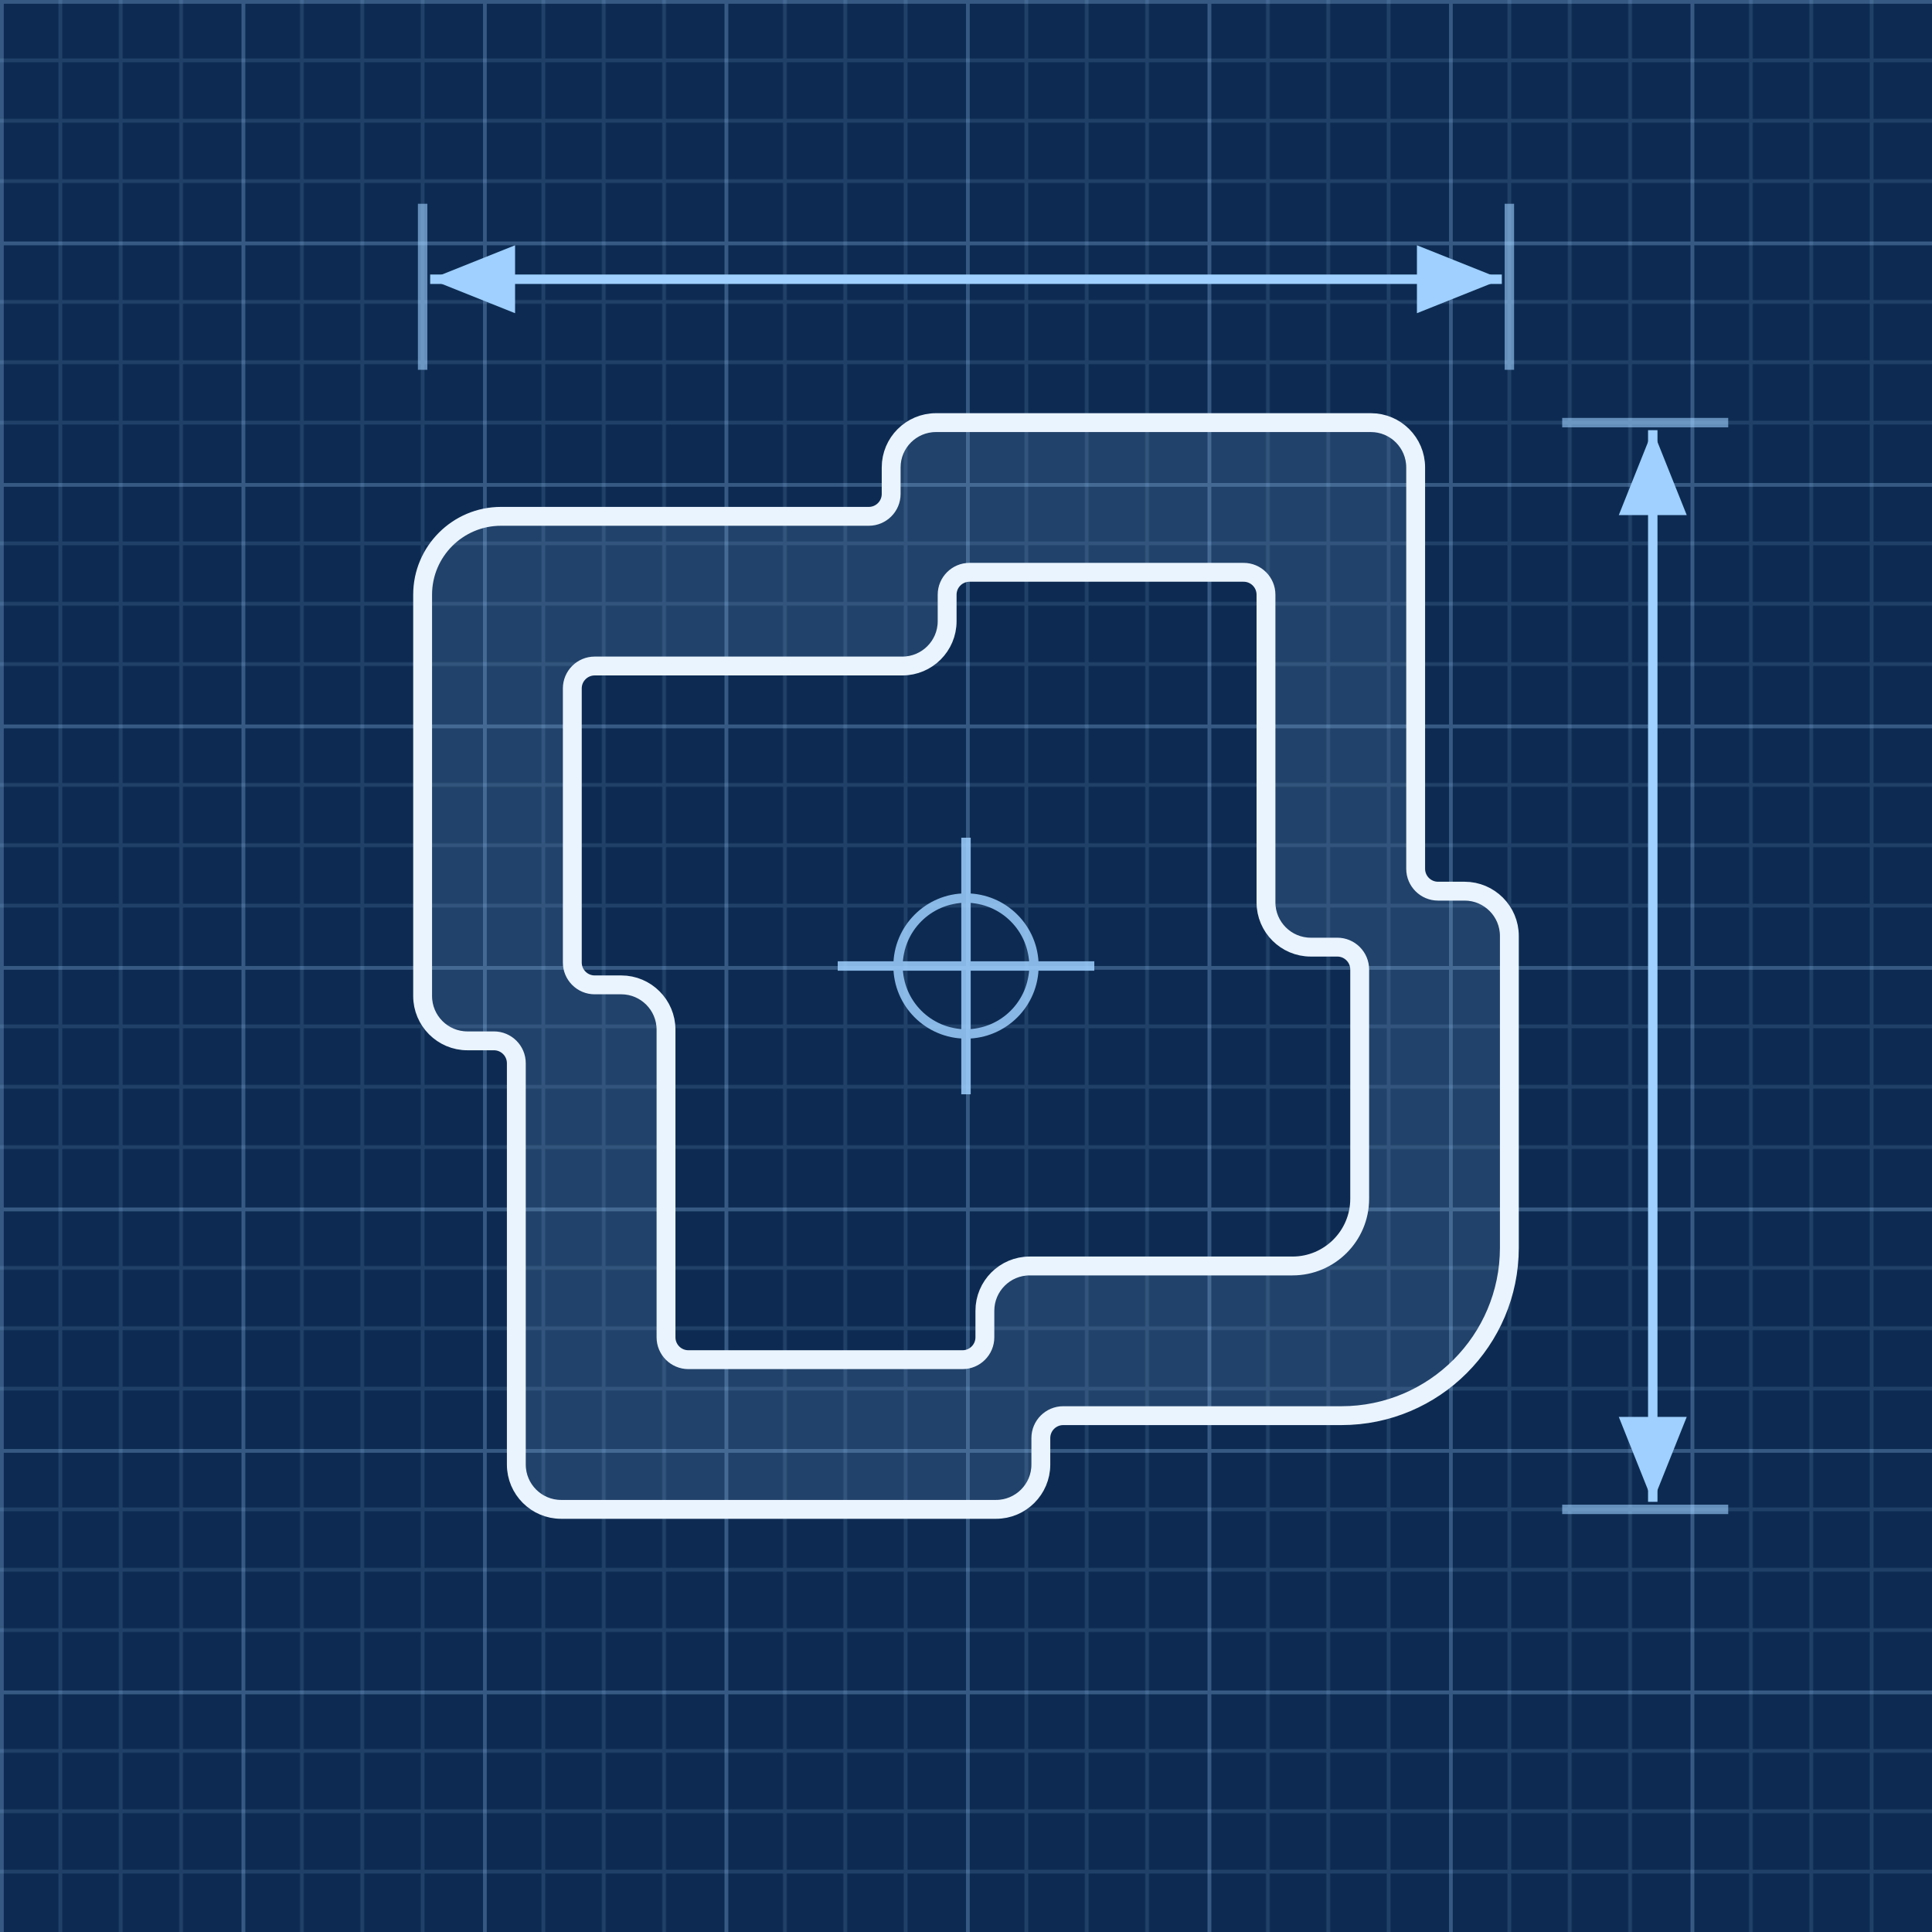
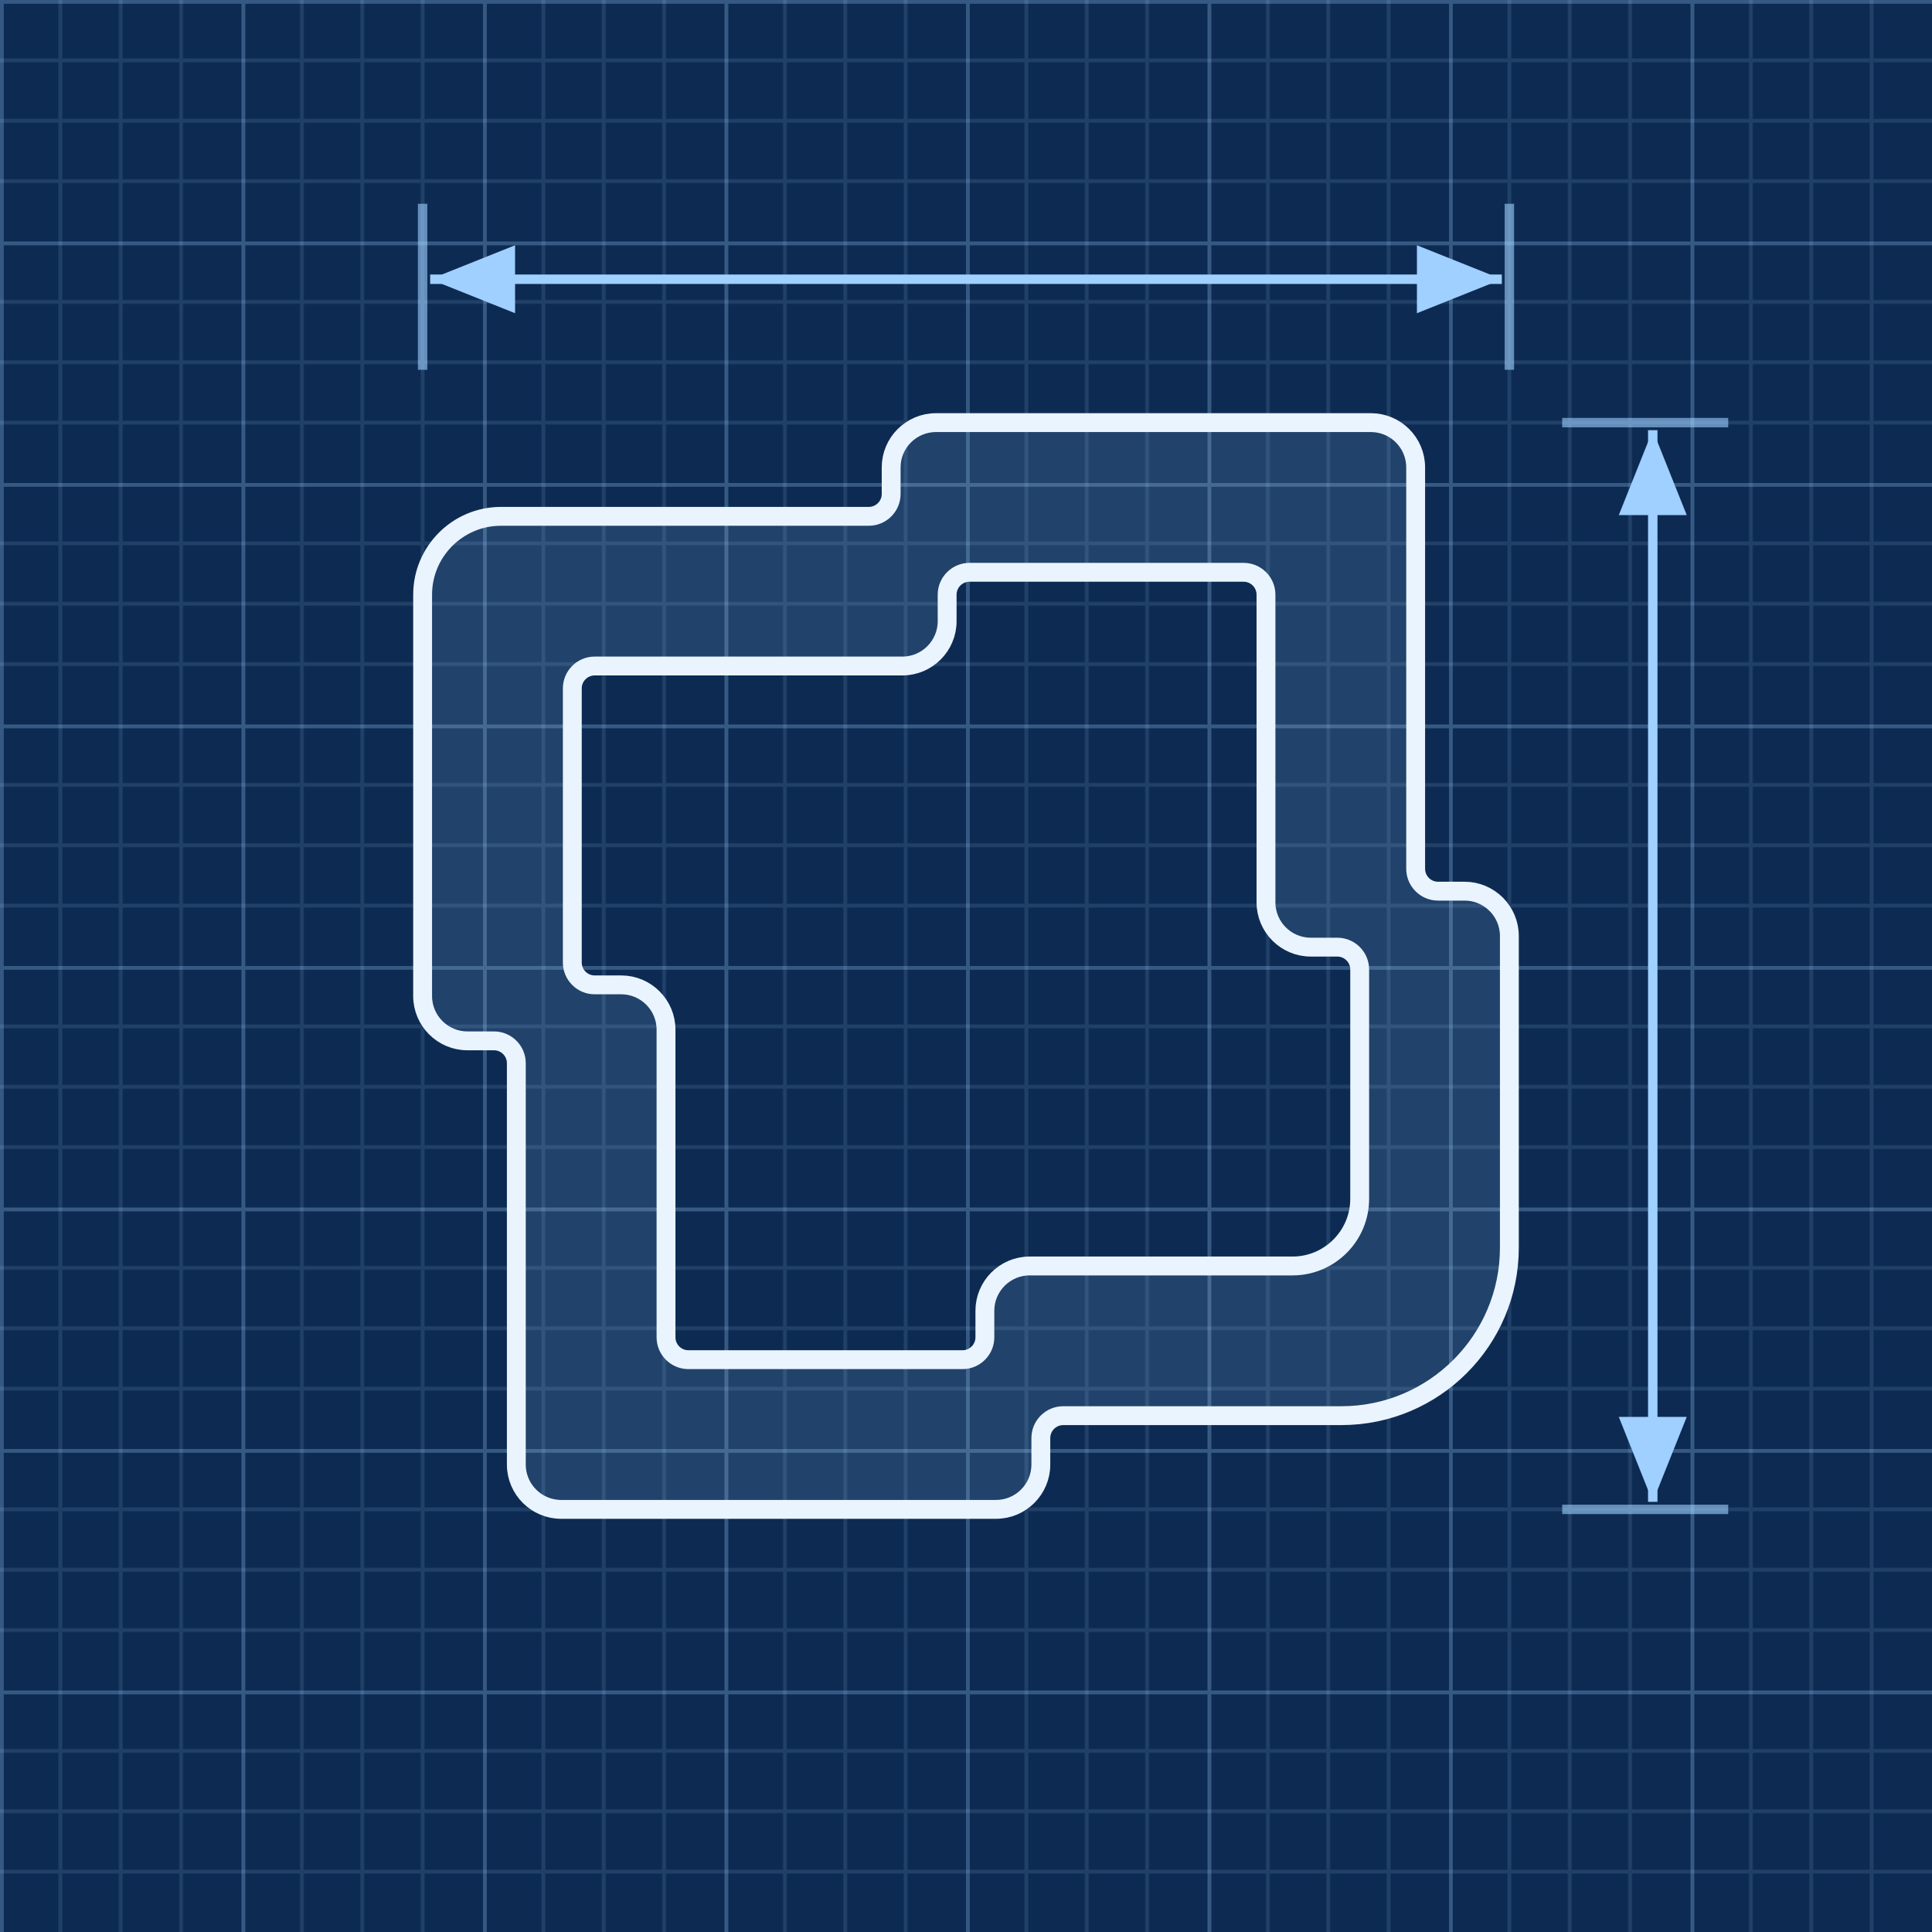
<svg xmlns="http://www.w3.org/2000/svg" viewBox="0 0 512 512" width="512" height="512">
  <defs>
    <path id="plano-iso" d="M224.919,110.004h-5.319c-2.476,0-4.487-2.011-4.487-4.487V25.081c0-4.947-4.027-8.973-8.973-8.973h-87.162c-4.947,0-8.973,4.027-8.973,8.973v5.319c0,2.476-2.011,4.487-4.487,4.487H31.811c-8.658,0-15.703,7.046-15.703,15.703v80.436c0,4.947,4.027,8.973,8.973,8.973h5.319c2.476,0,4.487,2.011,4.487,4.487v80.432c0,4.947,4.027,8.973,8.973,8.973h87.166c4.947,0,8.973-4.027,8.973-8.973v-5.319c0-2.476,2.011-4.487,4.487-4.487h55.755c18.556,0,33.65-15.094,33.65-33.65v-62.485c0-4.947-4.027-8.973-8.973-8.973ZM55.91,128.783h-5.319c-2.476,0-4.487-2.011-4.487-4.487v-54.927c0-2.476,2.011-4.487,4.487-4.487h61.657c4.947,0,8.973-4.027,8.973-8.973v-5.319c0-2.476,2.011-4.487,4.487-4.487h54.923c2.476,0,4.487,2.011,4.487,4.487v61.657c0,4.947,4.027,8.973,8.973,8.973h5.319c2.476,0,4.487,2.011,4.487,4.487v45.949c0,7.422-6.038,13.46-13.46,13.46h-52.679c-4.947,0-8.973,4.027-8.973,8.973v5.319c0,2.476-2.011,4.487-4.487,4.487h-54.927c-2.476,0-4.487-2.011-4.487-4.487v-61.653c0-4.947-4.027-8.973-8.973-8.973Z" transform="translate(90.699 90.699) scale(1.3224)" fill-rule="evenodd" />
    <pattern id="plano-r" width="64" height="64" patternUnits="userSpaceOnUse">
      <path d="M16 0V64M32 0V64M48 0V64M0 16H64M0 32H64M0 48H64" stroke="#9fd0ff" stroke-width="1" opacity=".13" />
      <path d="M0 0V64M0 0H64" stroke="#9fd0ff" stroke-width="2" opacity=".28" />
    </pattern>
    <marker id="plano-fl" viewBox="0 0 10 10" refX="10" refY="5" markerWidth="9" markerHeight="9" orient="auto-start-reverse">
      <path d="M0 1L10 5L0 9Z" fill="#9fd0ff" />
    </marker>
  </defs>
  <rect width="512" height="512" fill="#0d2b52" />
  <rect width="512" height="512" fill="url(#plano-r)" />
  <g stroke="#9fd0ff" stroke-width="2.5" fill="none">
    <path d="M112.0 98.0V54.0M400.0 98.0V54.0" opacity=".6" />
    <line x1="114.0" y1="74.0" x2="398.0" y2="74.0" marker-start="url(#plano-fl)" marker-end="url(#plano-fl)" />
    <path d="M414.0 112.0H458.0M414.0 400.0H458.0" opacity=".6" />
    <line x1="438.0" y1="114.0" x2="438.0" y2="398.0" marker-start="url(#plano-fl)" marker-end="url(#plano-fl)" />
  </g>
-   <g stroke="#9fd0ff" stroke-width="2.5" fill="none" opacity=".85">
-     <circle cx="256" cy="256" r="18" />
-     <path d="M256 222V290M222 256H290" />
-   </g>
  <use href="#plano-iso" fill="#9fd0ff" fill-opacity=".14" stroke="#eaf4ff" stroke-width="3.78" stroke-linejoin="round" />
</svg>
